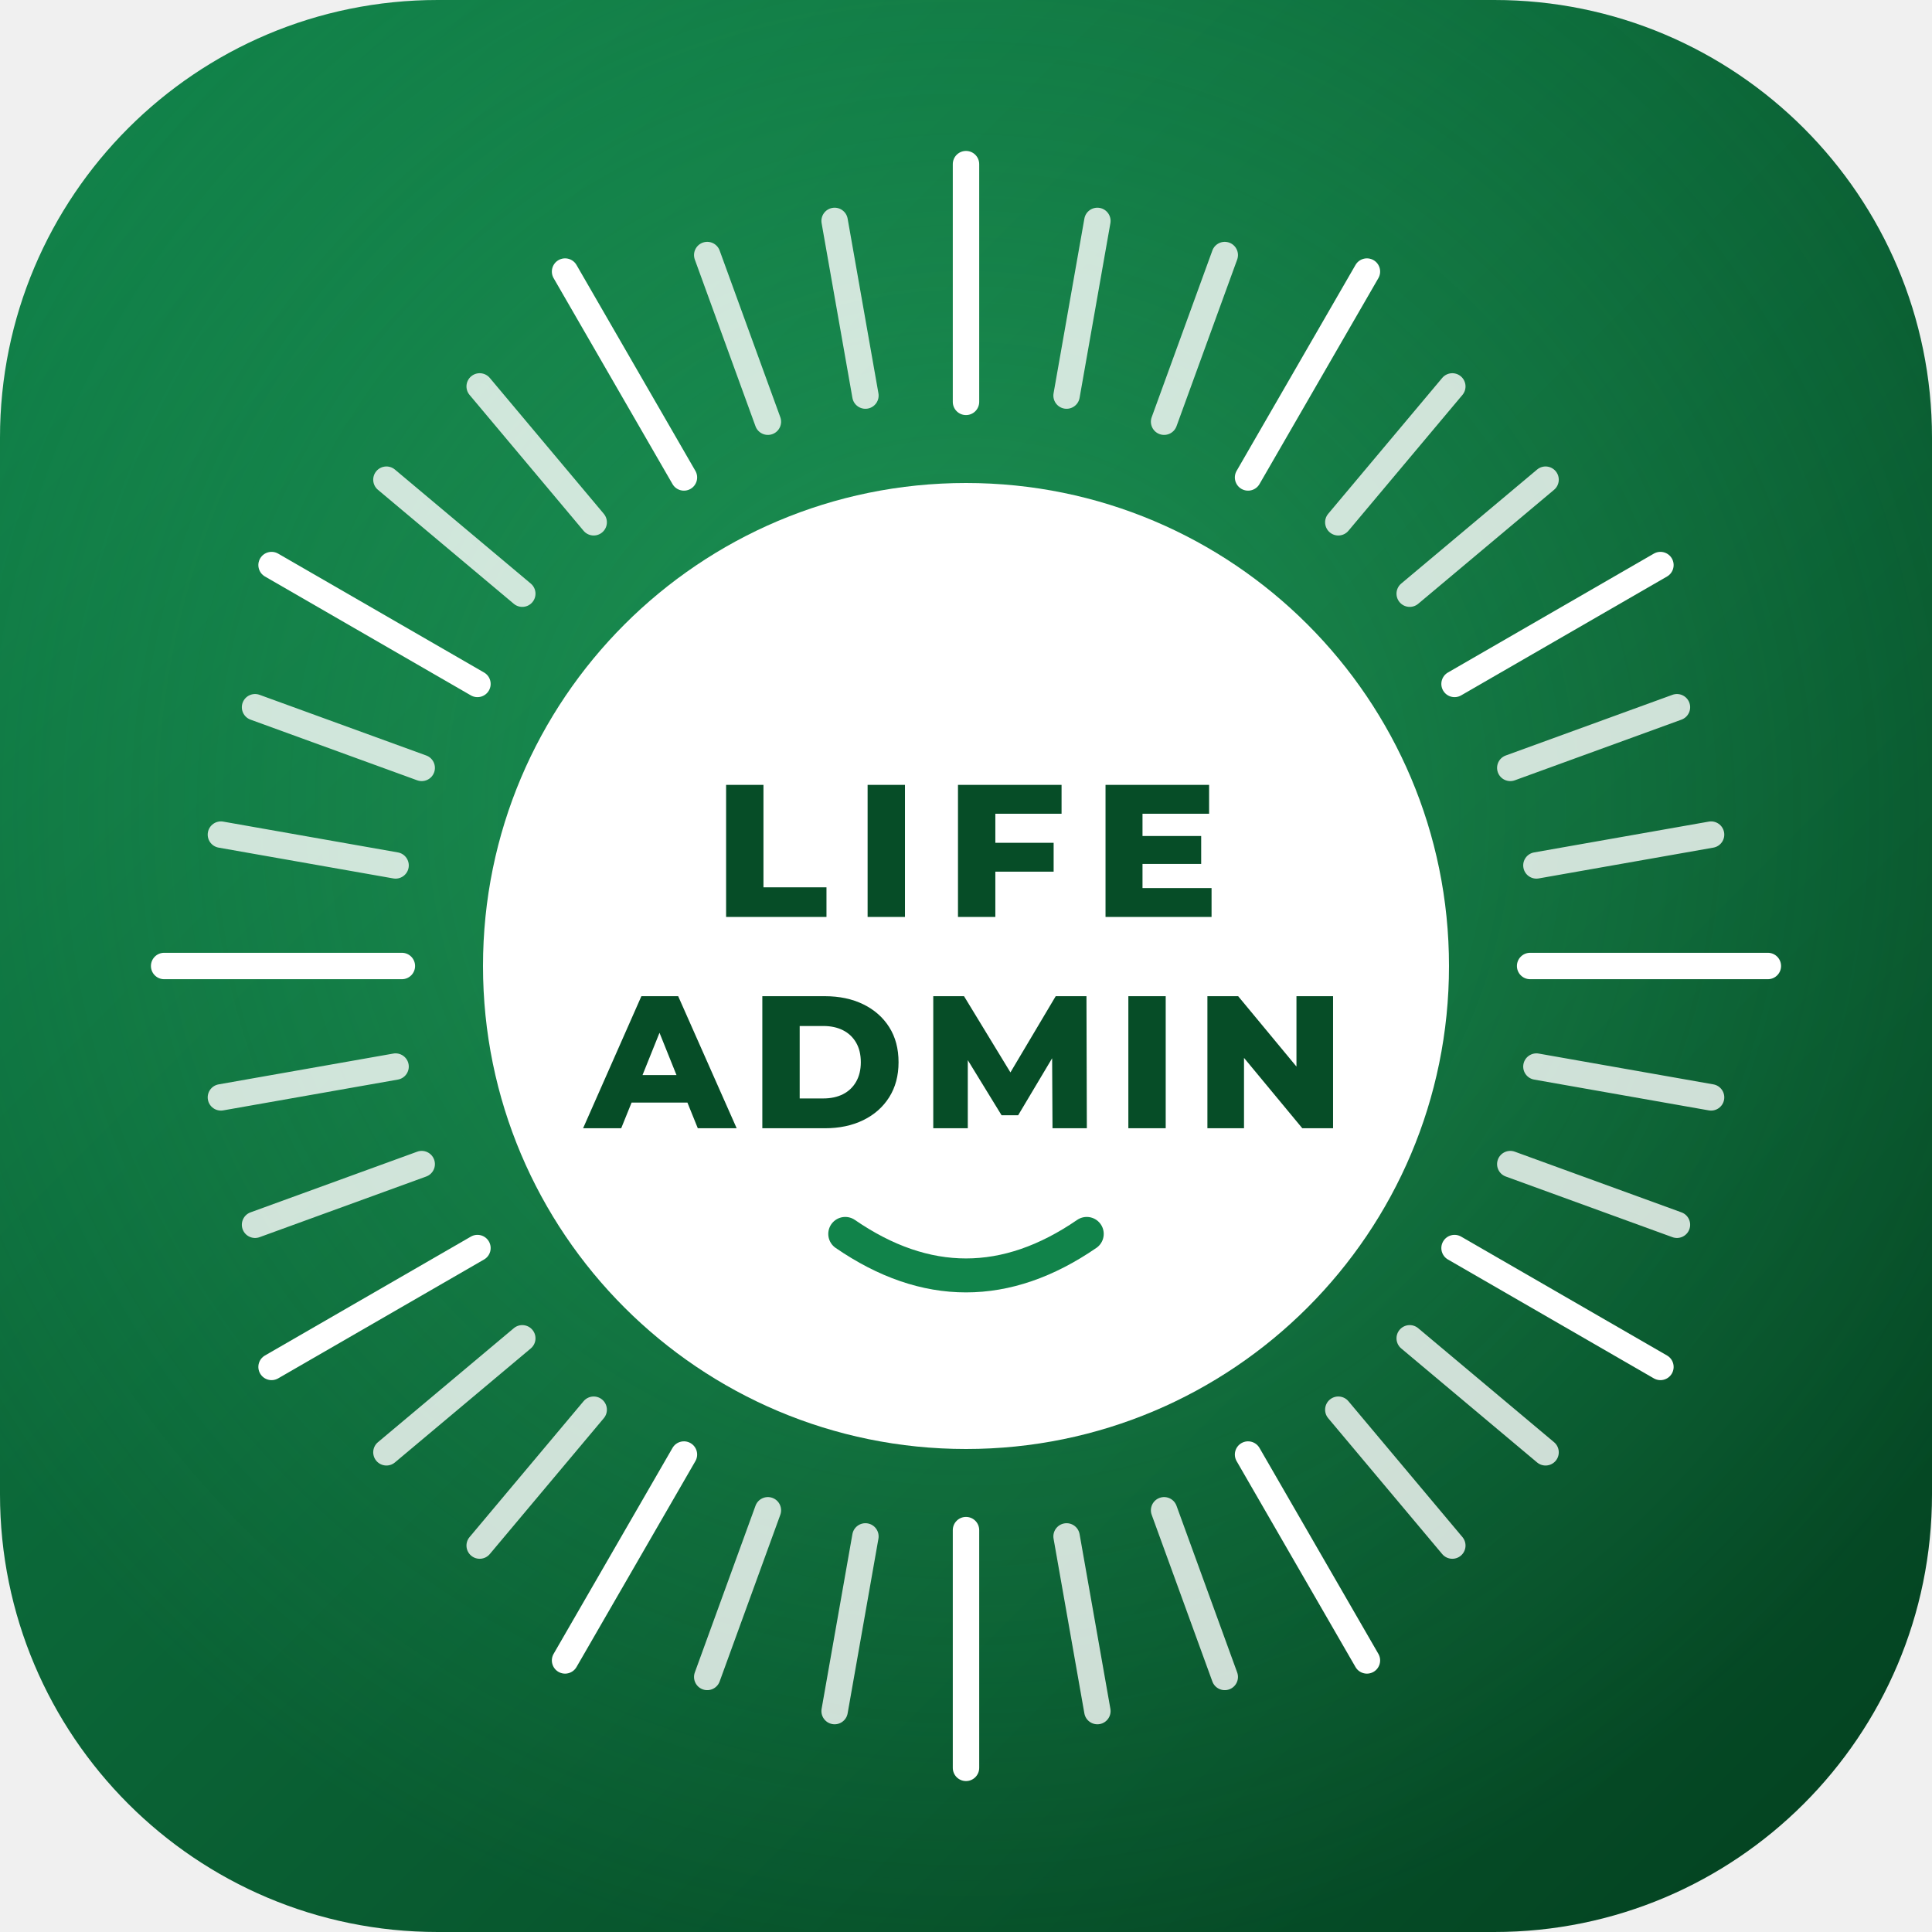
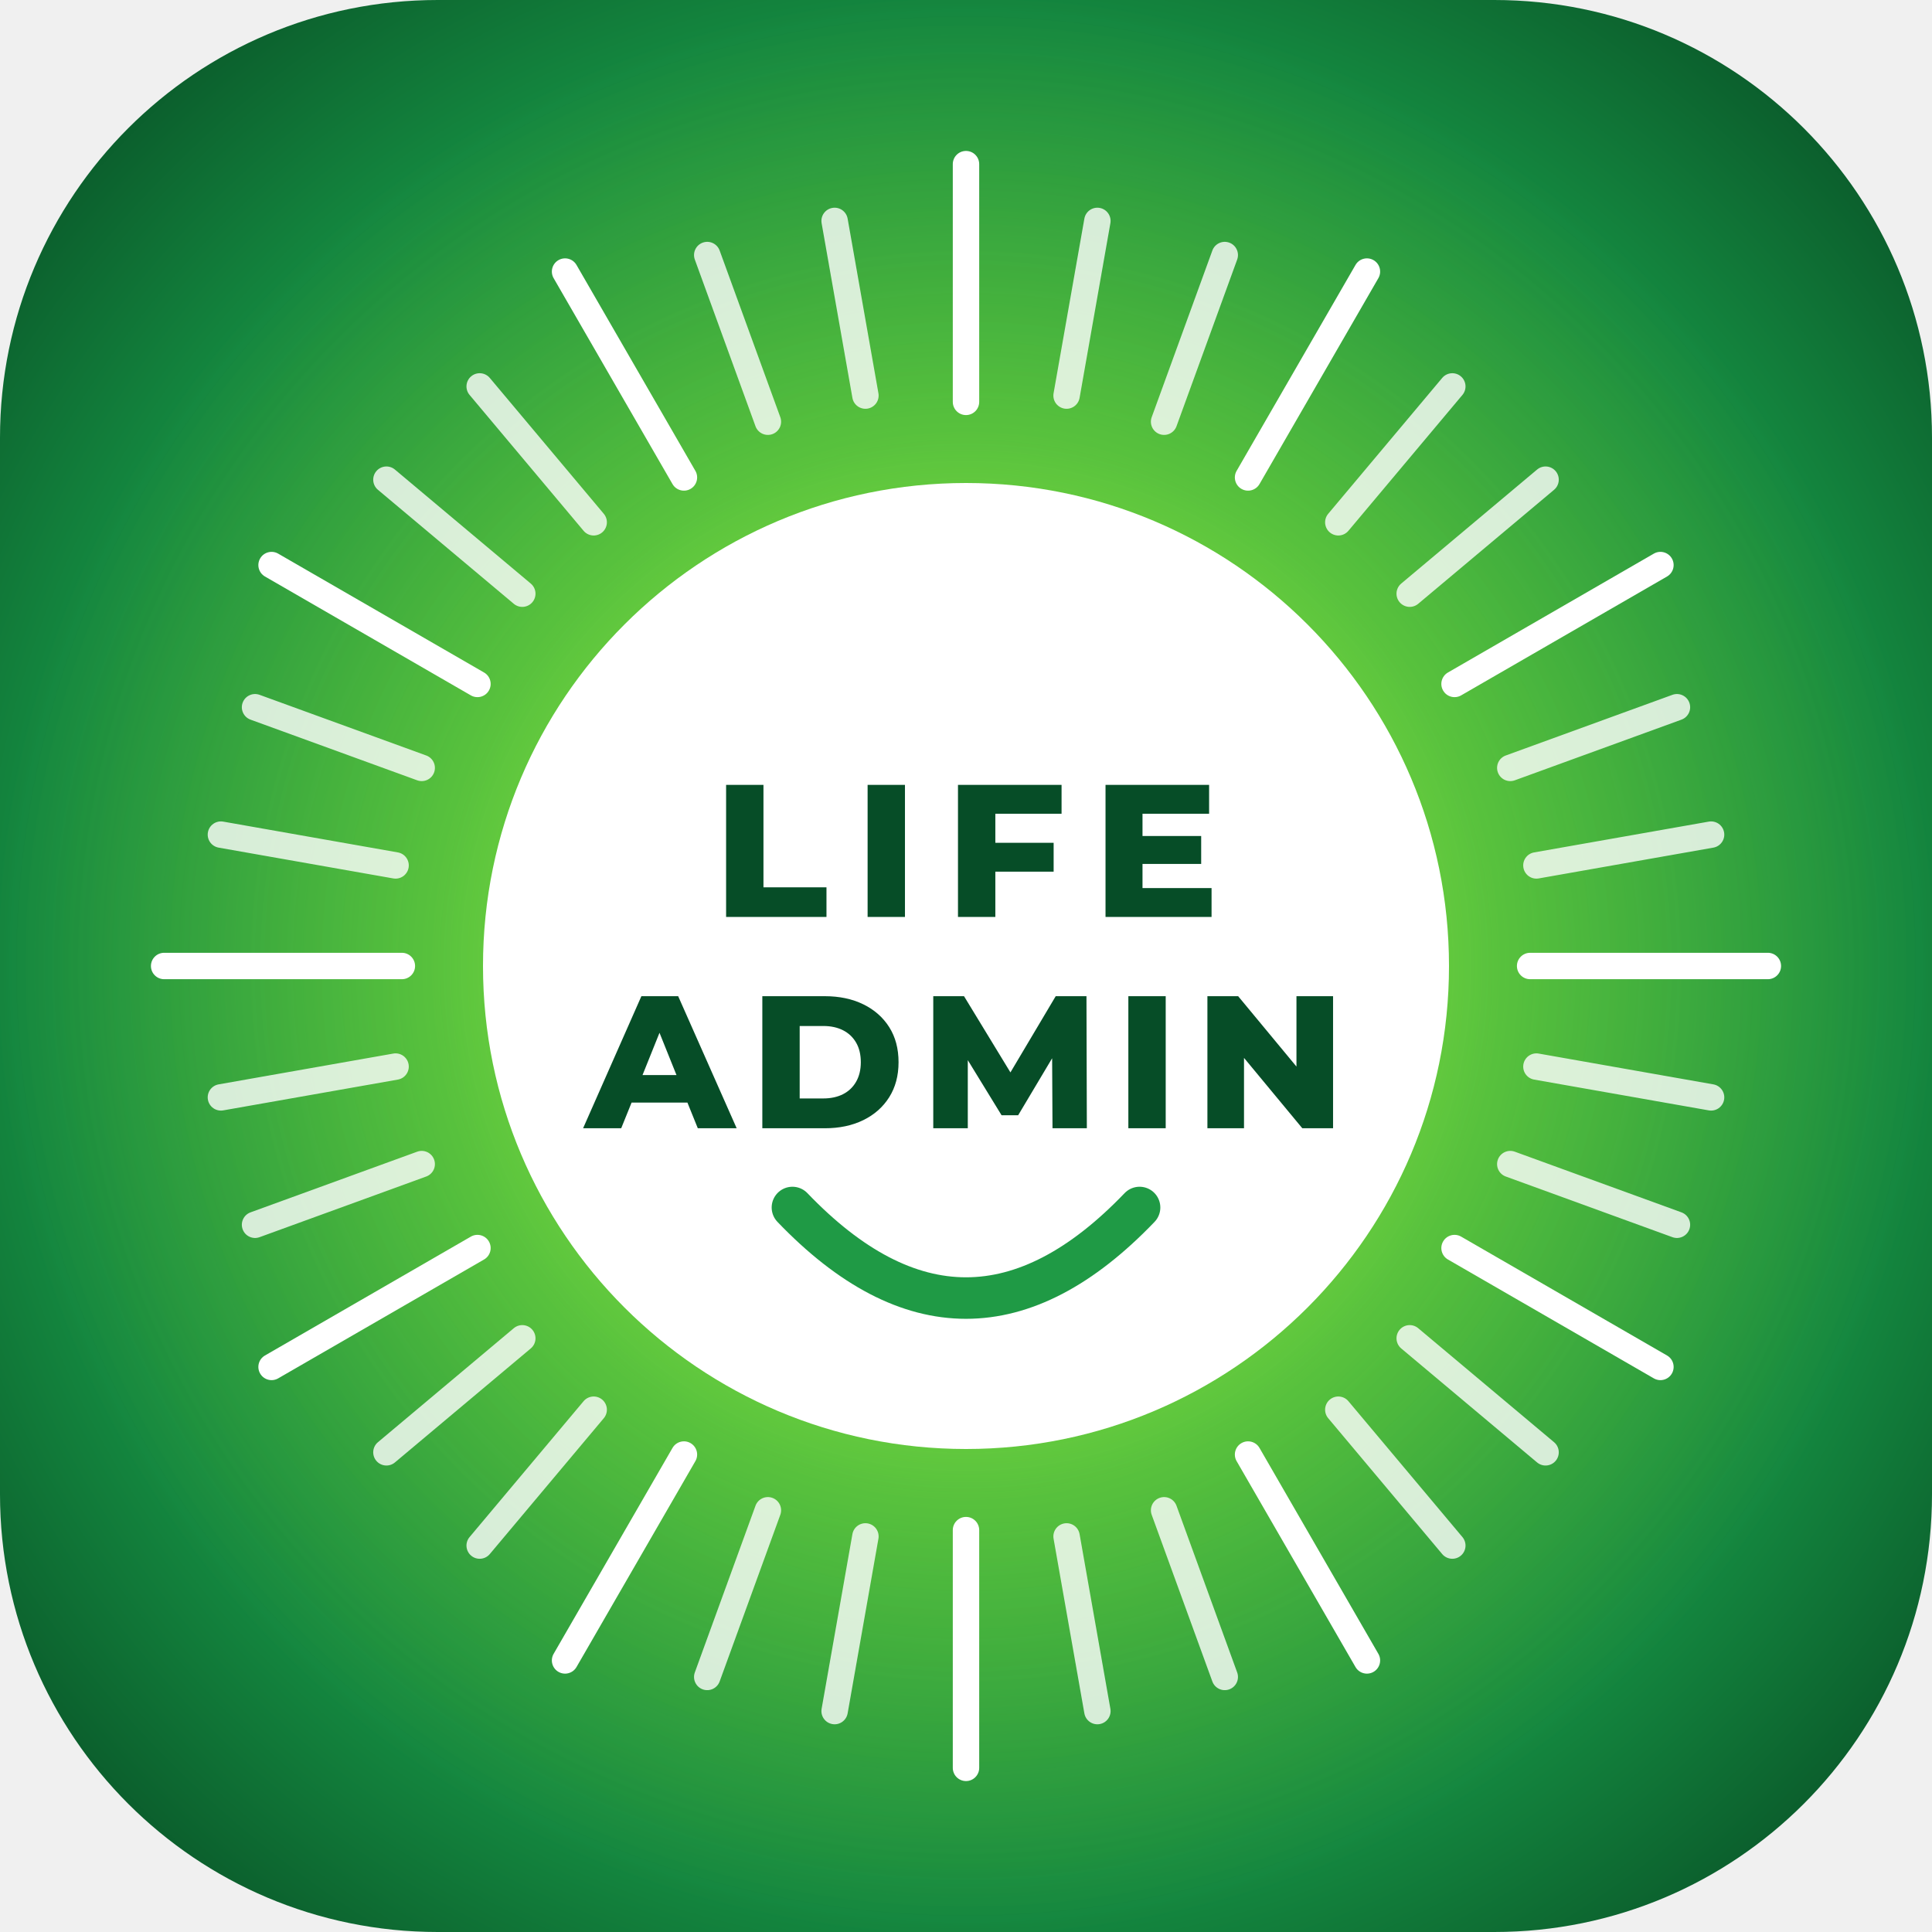
<svg xmlns="http://www.w3.org/2000/svg" viewBox="0 0 512 512">
  <defs>
-     <linearGradient id="la-bg" x1="0" y1="0" x2="1" y2="1">
-       <stop offset="0" stop-color="#11834a" />
-       <stop offset="1" stop-color="#03401f" />
-     </linearGradient>
-     <radialGradient id="la-glow" cx="0.5" cy="0.42" r="0.6">
-       <stop offset="0" stop-color="#3ddc84" stop-opacity="0.35" />
-       <stop offset="1" stop-color="#3ddc84" stop-opacity="0" />
+     <radialGradient id="la-bg" cx="0.5" cy="0.5" r="0.72">
+       <stop offset="0" stop-color="#9be22d" />
+       <stop offset="0.32" stop-color="#4cc13a" />
+       <stop offset="0.68" stop-color="#14873f" />
+       <stop offset="1" stop-color="#033a1c" />
+     </radialGradient>
+     <radialGradient id="la-glow" cx="0.5" cy="0.5" r="0.5">
+       <stop offset="0" stop-color="#e6ff7a" stop-opacity="0.55" />
+       <stop offset="0.55" stop-color="#b8f046" stop-opacity="0.18" />
+       <stop offset="1" stop-color="#b8f046" stop-opacity="0" />
    </radialGradient>
  </defs>
  <rect class="la-tile" width="512" height="512" rx="116" fill="url(#la-bg)" />
  <rect class="la-tile" width="512" height="512" rx="116" fill="url(#la-glow)" />
  <g class="la-sun">
    <g>
      <rect x="252.5" y="40" width="7" height="70" rx="3.5" fill="#fff" opacity="1" transform="rotate(0 256 256)" />
      <rect x="252.5" y="52" width="7" height="54" rx="3.5" fill="#fff" opacity="0.8" transform="rotate(10 256 256)" />
      <rect x="252.5" y="52" width="7" height="54" rx="3.5" fill="#fff" opacity="0.8" transform="rotate(20 256 256)" />
      <rect x="252.5" y="40" width="7" height="70" rx="3.5" fill="#fff" opacity="1" transform="rotate(30 256 256)" />
      <rect x="252.5" y="52" width="7" height="54" rx="3.5" fill="#fff" opacity="0.8" transform="rotate(40 256 256)" />
      <rect x="252.5" y="52" width="7" height="54" rx="3.5" fill="#fff" opacity="0.8" transform="rotate(50 256 256)" />
      <rect x="252.5" y="40" width="7" height="70" rx="3.5" fill="#fff" opacity="1" transform="rotate(60 256 256)" />
      <rect x="252.5" y="52" width="7" height="54" rx="3.5" fill="#fff" opacity="0.8" transform="rotate(70 256 256)" />
      <rect x="252.5" y="52" width="7" height="54" rx="3.5" fill="#fff" opacity="0.8" transform="rotate(80 256 256)" />
      <rect x="252.5" y="40" width="7" height="70" rx="3.5" fill="#fff" opacity="1" transform="rotate(90 256 256)" />
      <rect x="252.5" y="52" width="7" height="54" rx="3.5" fill="#fff" opacity="0.8" transform="rotate(100 256 256)" />
      <rect x="252.5" y="52" width="7" height="54" rx="3.5" fill="#fff" opacity="0.8" transform="rotate(110 256 256)" />
      <rect x="252.5" y="40" width="7" height="70" rx="3.5" fill="#fff" opacity="1" transform="rotate(120 256 256)" />
      <rect x="252.5" y="52" width="7" height="54" rx="3.5" fill="#fff" opacity="0.8" transform="rotate(130 256 256)" />
      <rect x="252.5" y="52" width="7" height="54" rx="3.5" fill="#fff" opacity="0.8" transform="rotate(140 256 256)" />
      <rect x="252.5" y="40" width="7" height="70" rx="3.5" fill="#fff" opacity="1" transform="rotate(150 256 256)" />
      <rect x="252.5" y="52" width="7" height="54" rx="3.5" fill="#fff" opacity="0.8" transform="rotate(160 256 256)" />
      <rect x="252.5" y="52" width="7" height="54" rx="3.5" fill="#fff" opacity="0.8" transform="rotate(170 256 256)" />
      <rect x="252.5" y="40" width="7" height="70" rx="3.5" fill="#fff" opacity="1" transform="rotate(180 256 256)" />
      <rect x="252.5" y="52" width="7" height="54" rx="3.5" fill="#fff" opacity="0.8" transform="rotate(190 256 256)" />
      <rect x="252.5" y="52" width="7" height="54" rx="3.5" fill="#fff" opacity="0.8" transform="rotate(200 256 256)" />
      <rect x="252.5" y="40" width="7" height="70" rx="3.5" fill="#fff" opacity="1" transform="rotate(210 256 256)" />
      <rect x="252.5" y="52" width="7" height="54" rx="3.5" fill="#fff" opacity="0.8" transform="rotate(220 256 256)" />
      <rect x="252.5" y="52" width="7" height="54" rx="3.5" fill="#fff" opacity="0.8" transform="rotate(230 256 256)" />
      <rect x="252.5" y="40" width="7" height="70" rx="3.5" fill="#fff" opacity="1" transform="rotate(240 256 256)" />
      <rect x="252.5" y="52" width="7" height="54" rx="3.5" fill="#fff" opacity="0.8" transform="rotate(250 256 256)" />
      <rect x="252.5" y="52" width="7" height="54" rx="3.5" fill="#fff" opacity="0.8" transform="rotate(260 256 256)" />
      <rect x="252.5" y="40" width="7" height="70" rx="3.5" fill="#fff" opacity="1" transform="rotate(270 256 256)" />
      <rect x="252.5" y="52" width="7" height="54" rx="3.5" fill="#fff" opacity="0.8" transform="rotate(280 256 256)" />
      <rect x="252.5" y="52" width="7" height="54" rx="3.5" fill="#fff" opacity="0.8" transform="rotate(290 256 256)" />
      <rect x="252.5" y="40" width="7" height="70" rx="3.5" fill="#fff" opacity="1" transform="rotate(300 256 256)" />
      <rect x="252.5" y="52" width="7" height="54" rx="3.5" fill="#fff" opacity="0.8" transform="rotate(310 256 256)" />
      <rect x="252.5" y="52" width="7" height="54" rx="3.5" fill="#fff" opacity="0.8" transform="rotate(320 256 256)" />
      <rect x="252.5" y="40" width="7" height="70" rx="3.5" fill="#fff" opacity="1" transform="rotate(330 256 256)" />
      <rect x="252.5" y="52" width="7" height="54" rx="3.5" fill="#fff" opacity="0.8" transform="rotate(340 256 256)" />
      <rect x="252.5" y="52" width="7" height="54" rx="3.5" fill="#fff" opacity="0.8" transform="rotate(350 256 256)" />
    </g>
    <circle cx="256" cy="256" r="128" fill="#fff" />
    <path d="M192.425 243.0V208.0H202.325V235.15H219.025V243.0ZM229.925 243.0V208.0H239.825V243.0ZM253.875 243.0V208.0H281.325V215.65H263.775V223.35H279.225V231.0H263.775V243.0ZM292.975 243.0V208.0H320.425V215.65H302.775V221.55H318.325V228.95H302.775V235.35H321.075V243.0Z" fill="#064d27" />
    <path d="M154.525 299.0 169.975 264.0H179.725L195.225 299.0H184.925L182.175 292.2H167.375L164.625 299.0ZM179.275 284.9 174.775 273.7 170.275 284.9ZM202.025 299.0V264.0H218.575Q224.375 264.0 228.775 266.15Q233.175 268.3 235.65 272.2Q238.125 276.1 238.125 281.5Q238.125 286.85 235.65 290.775Q233.175 294.7 228.775 296.85Q224.375 299.0 218.575 299.0ZM211.925 291.1H218.175Q221.175 291.1 223.4 289.975Q225.625 288.85 226.875 286.675Q228.125 284.5 228.125 281.5Q228.125 278.45 226.875 276.3Q225.625 274.15 223.4 273.025Q221.175 271.9 218.175 271.9H211.925ZM247.325 299.0V264.0H255.475L267.775 284.2L279.775 264.0H287.925L288.025 299.0H278.925L278.825 280.45L269.825 295.55H265.425L256.475 280.95V299.0ZM299.025 299.0V264.0H308.925V299.0ZM319.975 299.0V264.0H328.125L343.575 282.65V264.0H353.275V299.0H345.125L329.675 280.35V299.0Z" fill="#064d27" />
-     <path d="M224 327 Q256 349 288 327" fill="none" stroke="#11834a" stroke-width="9" stroke-linecap="round" />
+     <path d="M210 320 Q256 368 302 320" fill="none" stroke="#1f9a45" stroke-width="11" stroke-linecap="round" />
  </g>
</svg>
